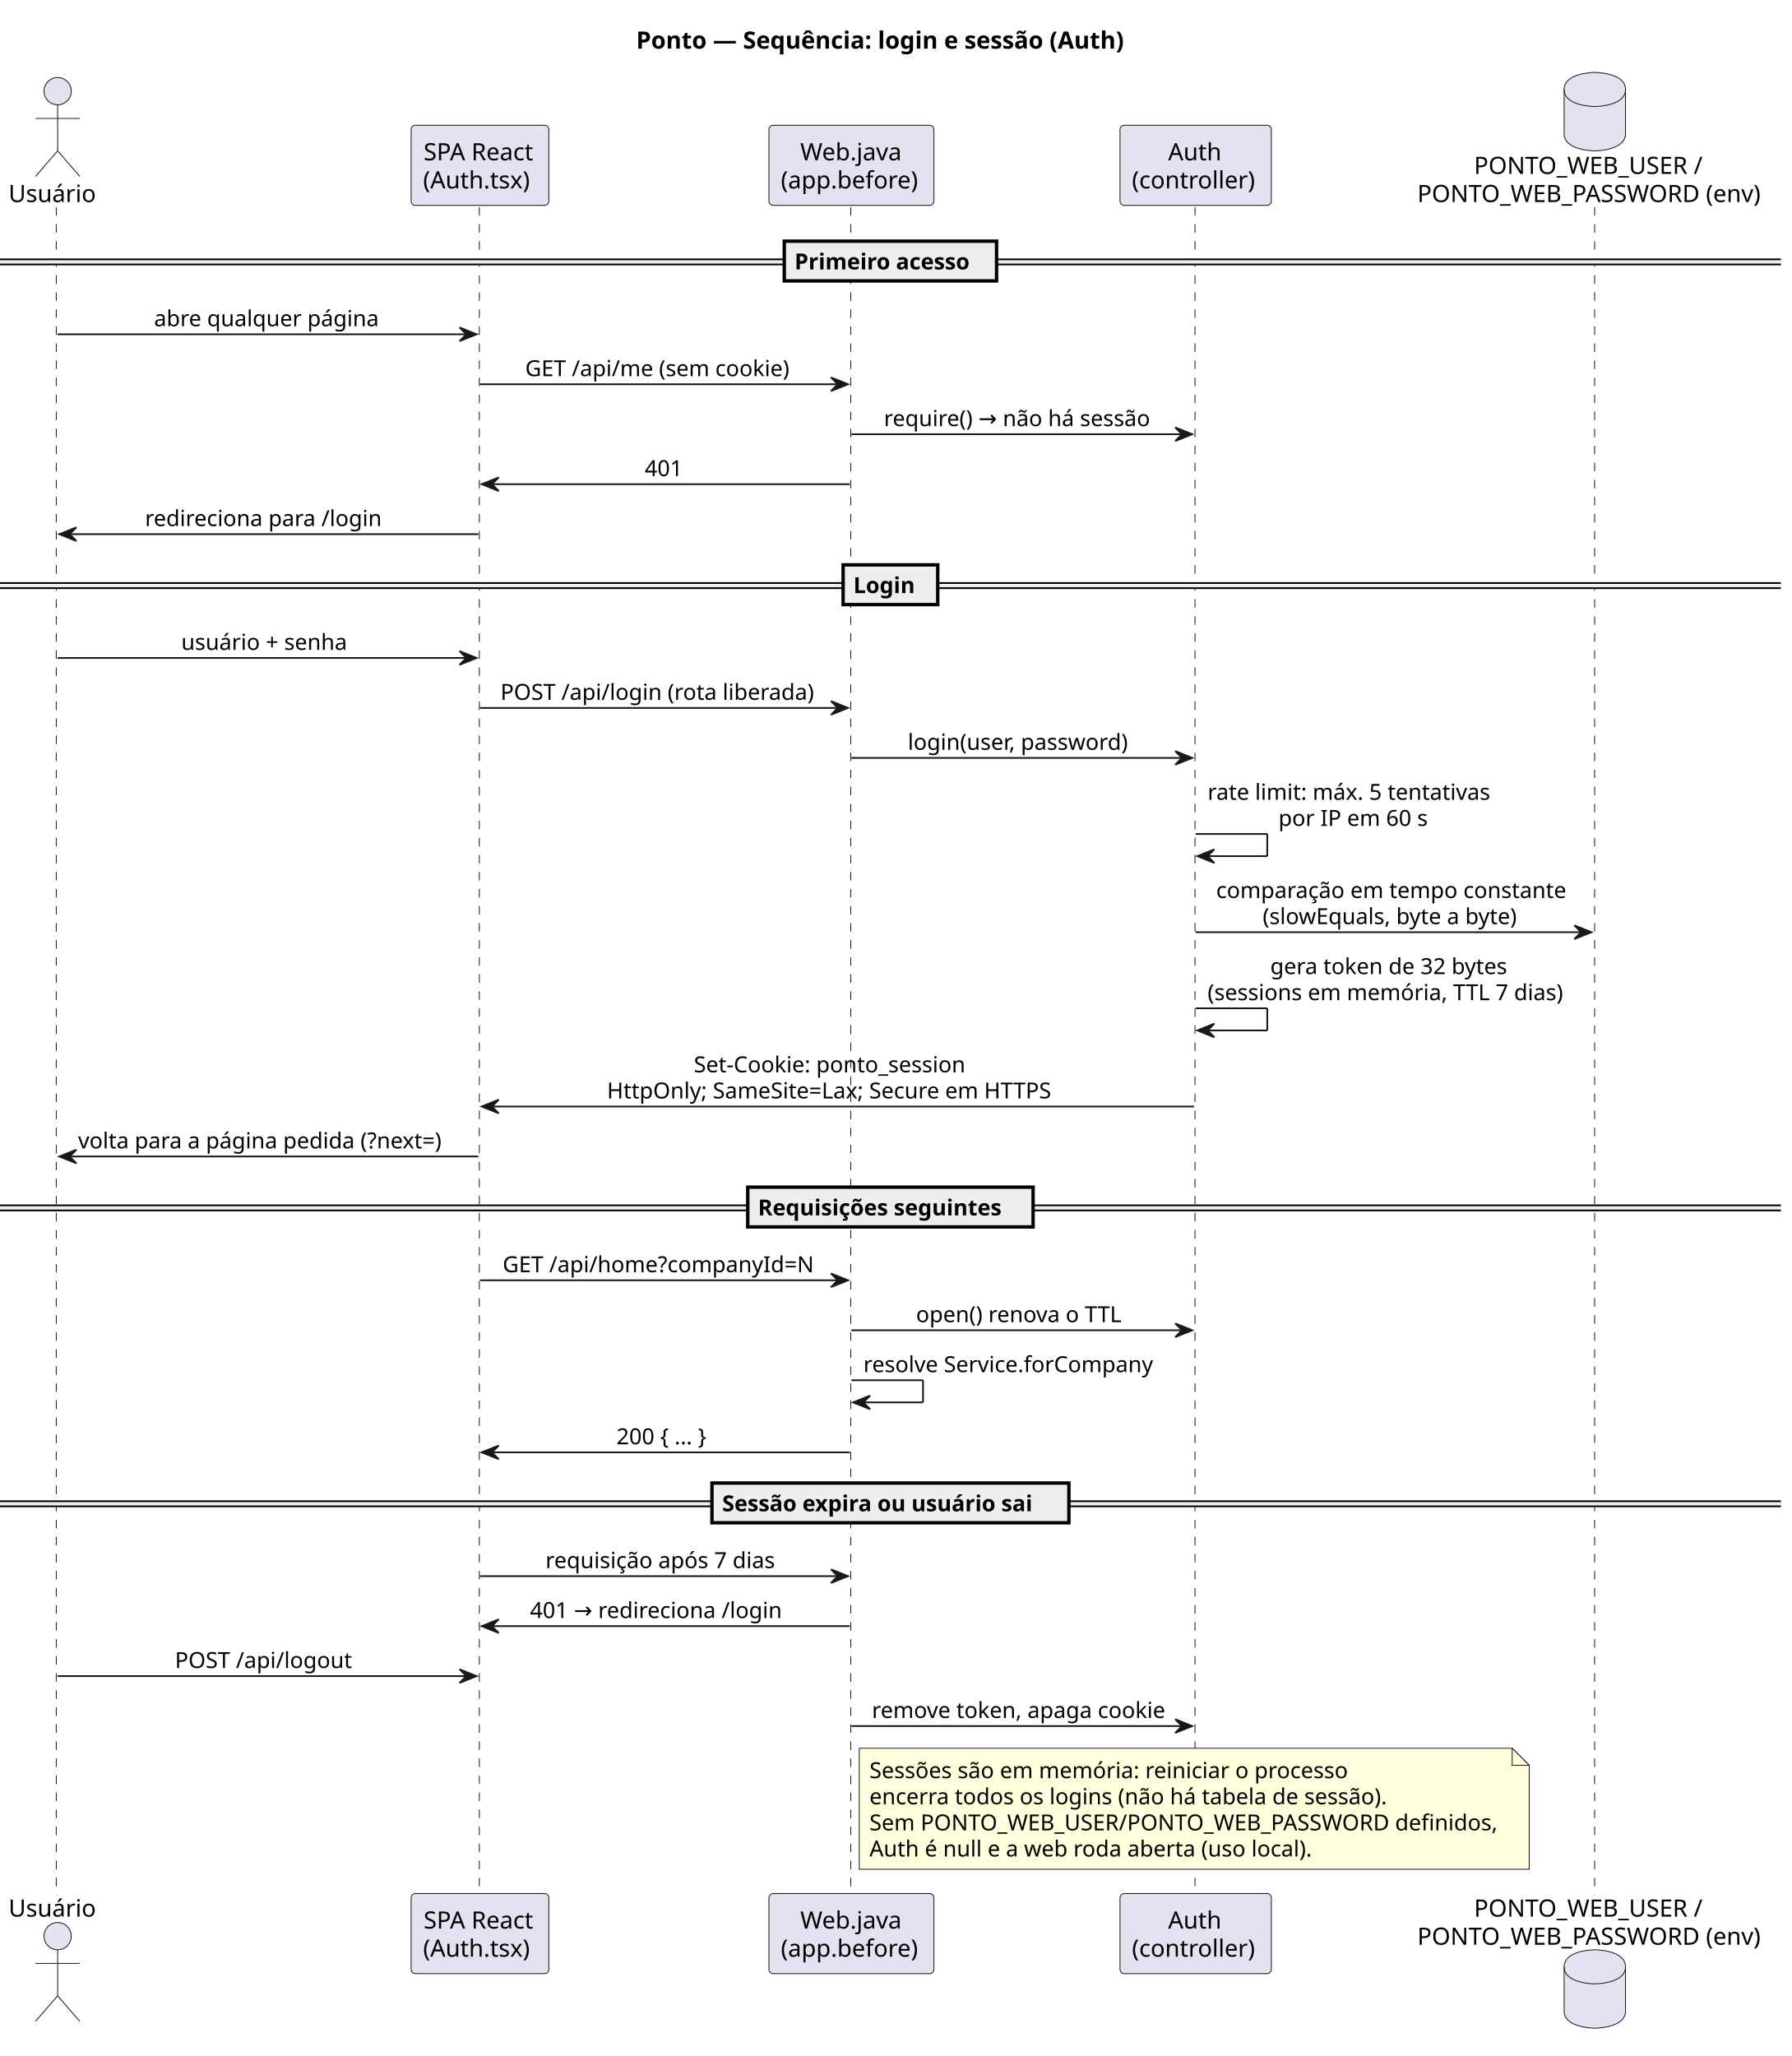
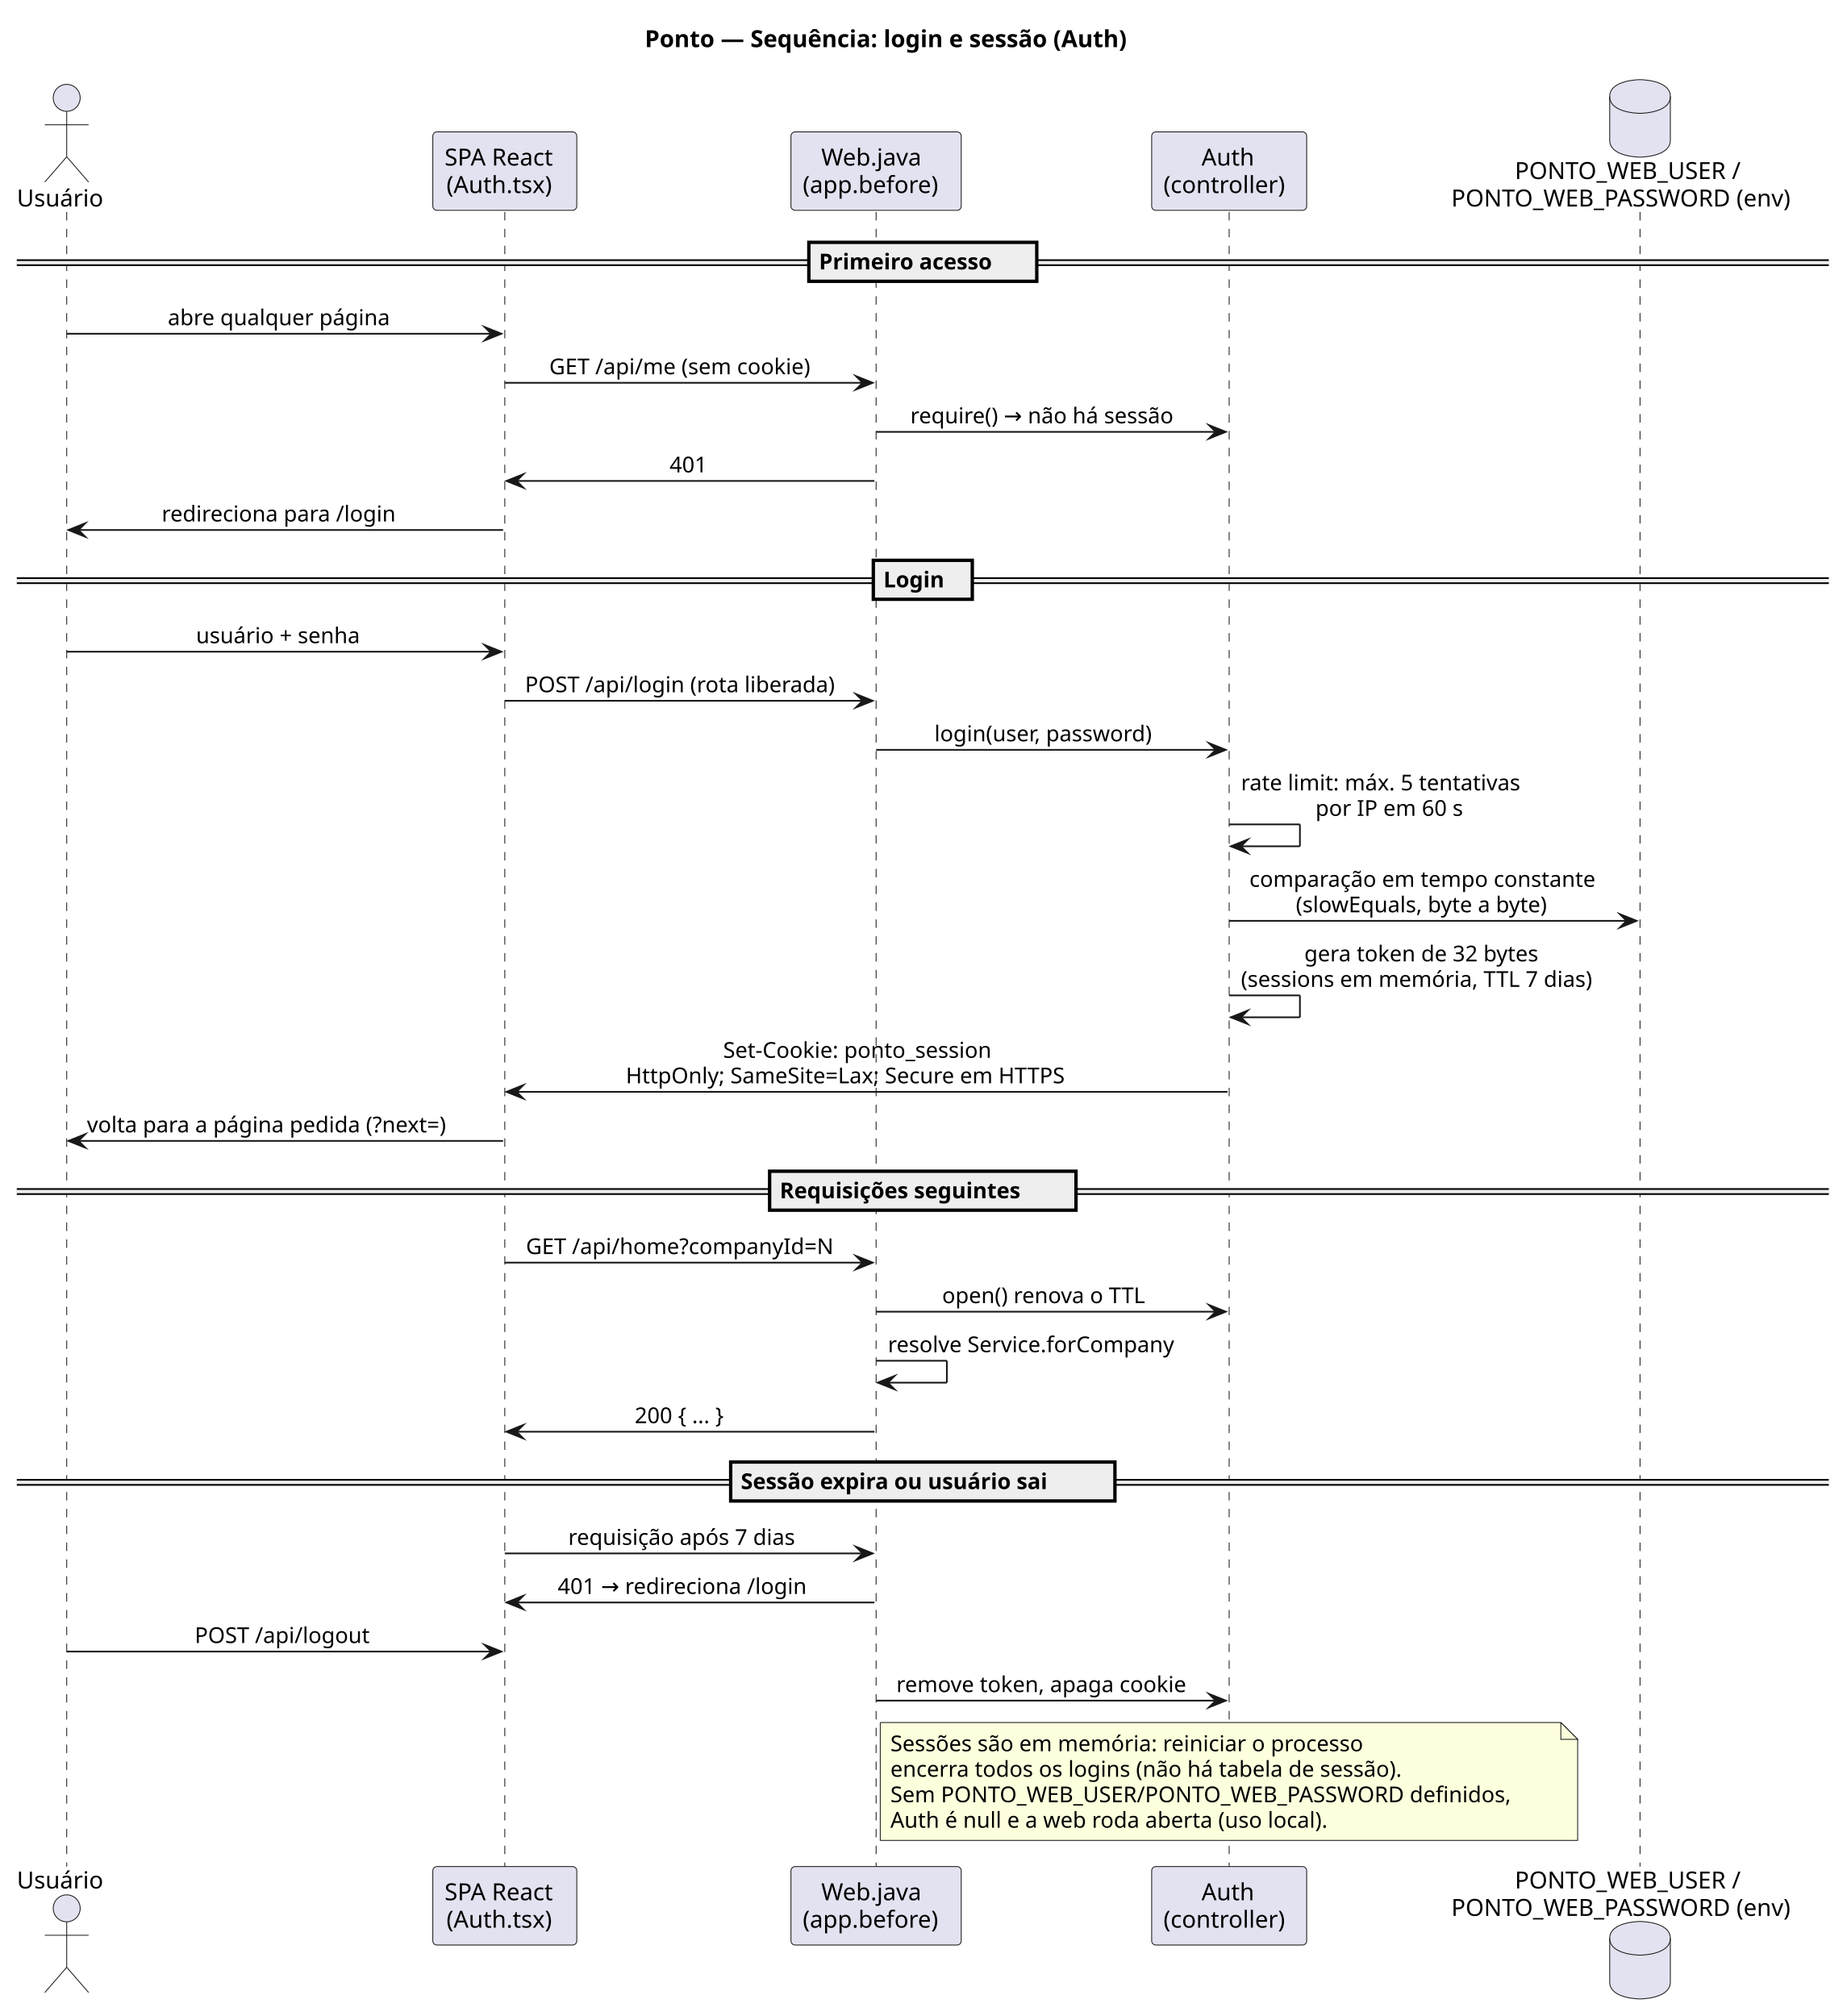
- <svg xmlns="http://www.w3.org/2000/svg" contentStyleType="text/css" data-diagram-type="SEQUENCE" height="1206px" preserveAspectRatio="none" style="width:1051px;height:1206px;background:#FFFFFF;" version="1.1" viewBox="0 0 1051 1206" width="1051px" zoomAndPan="magnify">
+ <svg xmlns="http://www.w3.org/2000/svg" version="1.1" data-diagram-type="SEQUENCE" style="width:1096px;height:1197px;background:#FFFFFF;" width="1096px" height="1197px" viewBox="0 0 1096 1197" zoomAndPan="magnify" preserveAspectRatio="none" contentStyleType="text/css">
  <defs />
-   <g>
-     <text fill="#000000" font-family="sans-serif" font-size="14" font-weight="bold" lengthAdjust="spacing" textLength="297.336" x="373.138" y="28.535">Ponto — Sequência: login e sessão (Auth)</text>
-     <g>
-       <rect fill="#000000" fill-opacity="0" height="990.248" width="8" x="29.816" y="121.465" />
-       <line style="stroke:#181818;stroke-width:0.5;stroke-dasharray:5,5;" x1="33" x2="33" y1="121.465" y2="1111.713" />
-     </g>
-     <g>
-       <rect fill="#000000" fill-opacity="0" height="990.248" width="8" x="277.552" y="121.465" />
-       <line style="stroke:#181818;stroke-width:0.5;stroke-dasharray:5,5;" x1="281.168" x2="281.168" y1="121.465" y2="1111.713" />
-     </g>
-     <g>
-       <rect fill="#000000" fill-opacity="0" height="990.248" width="8" x="495.428" y="121.465" />
-       <line style="stroke:#181818;stroke-width:0.5;stroke-dasharray:5,5;" x1="499.04" x2="499.04" y1="121.465" y2="1111.713" />
-     </g>
-     <g>
-       <rect fill="#000000" fill-opacity="0" height="990.248" width="8" x="697.347" y="121.465" />
-       <line style="stroke:#181818;stroke-width:0.5;stroke-dasharray:5,5;" x1="700.971" x2="700.971" y1="121.465" y2="1111.713" />
-     </g>
-     <g>
-       <rect fill="#000000" fill-opacity="0" height="990.248" width="8" x="931.492" y="121.465" />
-       <line style="stroke:#181818;stroke-width:0.5;stroke-dasharray:5,5;" x1="935.372" x2="935.372" y1="121.465" y2="1111.713" />
-     </g>
-     <g class="participant participant-head" data-participant="u">
-       <text fill="#000000" font-family="sans-serif" font-size="14" lengthAdjust="spacing" textLength="51.632" x="5" y="118.512">Usuário</text>
-       <ellipse cx="33.816" cy="53.477" fill="#E2E2F0" rx="8" ry="8" style="stroke:#181818;stroke-width:0.5;" />
-       <path d="M33.816,61.477 L33.816,88.477 M20.816,69.477 L46.816,69.477 M33.816,88.477 L20.816,103.477 M33.816,88.477 L46.816,103.477" fill="none" style="stroke:#181818;stroke-width:0.5;" />
-     </g>
-     <g class="participant participant-tail" data-participant="u">
-       <text fill="#000000" font-family="sans-serif" font-size="14" lengthAdjust="spacing" textLength="51.632" x="5" y="1124.248">Usuário</text>
-       <ellipse cx="33.816" cy="1135.701" fill="#E2E2F0" rx="8" ry="8" style="stroke:#181818;stroke-width:0.5;" />
-       <path d="M33.816,1143.701 L33.816,1170.701 M20.816,1151.701 L46.816,1151.701 M33.816,1170.701 L20.816,1185.701 M33.816,1170.701 L46.816,1185.701" fill="none" style="stroke:#181818;stroke-width:0.5;" />
-     </g>
-     <g class="participant participant-head" data-participant="spa">
-       <rect fill="#E2E2F0" height="46.977" rx="2.5" ry="2.5" style="stroke:#181818;stroke-width:0.5;" width="80.767" x="241.168" y="73.488" />
-       <text fill="#000000" font-family="sans-serif" font-size="14" lengthAdjust="spacing" textLength="66.158" x="248.473" y="94.023">SPA React</text>
-       <text fill="#000000" font-family="sans-serif" font-size="14" lengthAdjust="spacing" textLength="66.767" x="248.168" y="110.512">(Auth.tsx)</text>
-     </g>
-     <g class="participant participant-tail" data-participant="spa">
-       <rect fill="#E2E2F0" height="46.977" rx="2.5" ry="2.5" style="stroke:#181818;stroke-width:0.5;" width="80.767" x="241.168" y="1110.713" />
-       <text fill="#000000" font-family="sans-serif" font-size="14" lengthAdjust="spacing" textLength="66.158" x="248.473" y="1131.248">SPA React</text>
-       <text fill="#000000" font-family="sans-serif" font-size="14" lengthAdjust="spacing" textLength="66.767" x="248.168" y="1147.736">(Auth.tsx)</text>
-     </g>
-     <g class="participant participant-head" data-participant="before">
-       <rect fill="#E2E2F0" height="46.977" rx="2.5" ry="2.5" style="stroke:#181818;stroke-width:0.5;" width="96.776" x="451.04" y="73.488" />
-       <text fill="#000000" font-family="sans-serif" font-size="14" lengthAdjust="spacing" textLength="59.985" x="469.435" y="94.023">Web.java</text>
-       <text fill="#000000" font-family="sans-serif" font-size="14" lengthAdjust="spacing" textLength="82.776" x="458.04" y="110.512">(app.before)</text>
-     </g>
-     <g class="participant participant-tail" data-participant="before">
-       <rect fill="#E2E2F0" height="46.977" rx="2.5" ry="2.5" style="stroke:#181818;stroke-width:0.5;" width="96.776" x="451.04" y="1110.713" />
-       <text fill="#000000" font-family="sans-serif" font-size="14" lengthAdjust="spacing" textLength="59.985" x="469.435" y="1131.248">Web.java</text>
-       <text fill="#000000" font-family="sans-serif" font-size="14" lengthAdjust="spacing" textLength="82.776" x="458.04" y="1147.736">(app.before)</text>
-     </g>
-     <g class="participant participant-head" data-participant="auth">
-       <rect fill="#E2E2F0" height="46.977" rx="2.5" ry="2.5" style="stroke:#181818;stroke-width:0.5;" width="88.751" x="656.971" y="73.488" />
-       <text fill="#000000" font-family="sans-serif" font-size="14" lengthAdjust="spacing" textLength="32.273" x="685.21" y="94.023">Auth</text>
-       <text fill="#000000" font-family="sans-serif" font-size="14" lengthAdjust="spacing" textLength="74.751" x="663.971" y="110.512">(controller)</text>
-     </g>
-     <g class="participant participant-tail" data-participant="auth">
-       <rect fill="#E2E2F0" height="46.977" rx="2.5" ry="2.5" style="stroke:#181818;stroke-width:0.5;" width="88.751" x="656.971" y="1110.713" />
-       <text fill="#000000" font-family="sans-serif" font-size="14" lengthAdjust="spacing" textLength="32.273" x="685.21" y="1131.248">Auth</text>
-       <text fill="#000000" font-family="sans-serif" font-size="14" lengthAdjust="spacing" textLength="74.751" x="663.971" y="1147.736">(controller)</text>
-     </g>
-     <g class="participant participant-head" data-participant="env">
-       <text fill="#000000" font-family="sans-serif" font-size="14" lengthAdjust="spacing" textLength="135.755" x="864.615" y="102.023">PONTO_WEB_USER /</text>
-       <text fill="#000000" font-family="sans-serif" font-size="14" lengthAdjust="spacing" textLength="202.241" x="831.372" y="118.512">PONTO_WEB_PASSWORD (env)</text>
-       <path d="M917.492,52.488 C917.492,42.488 935.492,42.488 935.492,42.488 C935.492,42.488 953.492,42.488 953.492,52.488 L953.492,78.488 C953.492,88.488 935.492,88.488 935.492,88.488 C935.492,88.488 917.492,88.488 917.492,78.488 L917.492,52.488" fill="#E2E2F0" style="stroke:#181818;stroke-width:0.5;" />
-       <path d="M917.492,52.488 C917.492,62.488 935.492,62.488 935.492,62.488 C935.492,62.488 953.492,62.488 953.492,52.488" fill="none" style="stroke:#181818;stroke-width:0.5;" />
-     </g>
-     <g class="participant participant-tail" data-participant="env">
-       <text fill="#000000" font-family="sans-serif" font-size="14" lengthAdjust="spacing" textLength="135.755" x="864.615" y="1124.248">PONTO_WEB_USER /</text>
-       <text fill="#000000" font-family="sans-serif" font-size="14" lengthAdjust="spacing" textLength="202.241" x="831.372" y="1140.736">PONTO_WEB_PASSWORD (env)</text>
-       <path d="M917.492,1153.689 C917.492,1143.689 935.492,1143.689 935.492,1143.689 C935.492,1143.689 953.492,1143.689 953.492,1153.689 L953.492,1179.689 C953.492,1189.689 935.492,1189.689 935.492,1189.689 C935.492,1189.689 917.492,1189.689 917.492,1179.689 L917.492,1153.689" fill="#E2E2F0" style="stroke:#181818;stroke-width:0.5;" />
-       <path d="M917.492,1153.689 C917.492,1163.689 935.492,1163.689 935.492,1163.689 C935.492,1163.689 953.492,1163.689 953.492,1153.689" fill="none" style="stroke:#181818;stroke-width:0.5;" />
-     </g>
-     <rect fill="#EEEEEE" height="3" style="stroke:#EEEEEE;stroke-width:1;" width="1044.613" x="0" y="152.12" />
-     <line style="stroke:#000000;stroke-width:1;" x1="0" x2="1044.613" y1="152.12" y2="152.12" />
-     <line style="stroke:#000000;stroke-width:1;" x1="0" x2="1044.613" y1="155.12" y2="155.12" />
-     <rect fill="#EEEEEE" height="23.311" style="stroke:#000000;stroke-width:2;" width="124.525" x="460.044" y="141.465" />
-     <text fill="#000000" font-family="sans-serif" font-size="13" font-weight="bold" lengthAdjust="spacing" textLength="106.241" x="466.044" y="158.033">Primeiro acesso</text>
-     <g class="message" data-participant-1="u" data-participant-2="spa">
-       <polygon fill="#181818" points="269.552,192.086,279.552,196.086,269.552,200.086,273.552,196.086" style="stroke:#181818;stroke-width:1;" />
-       <line style="stroke:#181818;stroke-width:1;" x1="33.816" x2="275.552" y1="196.086" y2="196.086" />
-       <text fill="#000000" font-family="sans-serif" font-size="13" lengthAdjust="spacing" textLength="134.621" x="90.373" y="191.344">abre qualquer página</text>
-     </g>
-     <g class="message" data-participant-1="spa" data-participant-2="before">
-       <polygon fill="#181818" points="487.428,221.397,497.428,225.397,487.428,229.397,491.428,225.397" style="stroke:#181818;stroke-width:1;" />
-       <line style="stroke:#181818;stroke-width:1;" x1="281.552" x2="493.428" y1="225.397" y2="225.397" />
-       <text fill="#000000" font-family="sans-serif" font-size="13" lengthAdjust="spacing" textLength="164.823" x="308.078" y="220.654">GET /api/me (sem cookie)</text>
-     </g>
-     <g class="message" data-participant-1="before" data-participant-2="auth">
-       <polygon fill="#181818" points="689.347,250.707,699.347,254.707,689.347,258.707,693.347,254.707" style="stroke:#181818;stroke-width:1;" />
-       <line style="stroke:#181818;stroke-width:1;" x1="499.428" x2="695.347" y1="254.707" y2="254.707" />
-       <text fill="#000000" font-family="sans-serif" font-size="13" lengthAdjust="spacing" textLength="163.808" x="518.484" y="249.965">require() → não há sessão</text>
-     </g>
-     <g class="message" data-participant-1="before" data-participant-2="spa">
-       <polygon fill="#181818" points="292.552,280.018,282.552,284.018,292.552,288.018,288.552,284.018" style="stroke:#181818;stroke-width:1;" />
-       <line style="stroke:#181818;stroke-width:1;" x1="286.552" x2="498.428" y1="284.018" y2="284.018" />
-       <text fill="#000000" font-family="sans-serif" font-size="13" lengthAdjust="spacing" textLength="24.661" x="378.16" y="279.275">401</text>
-     </g>
-     <g class="message" data-participant-1="spa" data-participant-2="u">
-       <polygon fill="#181818" points="44.816,309.328,34.816,313.328,44.816,317.328,40.816,313.328" style="stroke:#181818;stroke-width:1;" />
-       <line style="stroke:#181818;stroke-width:1;" x1="38.816" x2="280.552" y1="313.328" y2="313.328" />
-       <text fill="#000000" font-family="sans-serif" font-size="13" lengthAdjust="spacing" textLength="145.292" x="85.038" y="308.586">redireciona para /login</text>
-     </g>
-     <rect fill="#EEEEEE" height="3" style="stroke:#EEEEEE;stroke-width:1;" width="1044.613" x="0" y="341.983" />
-     <line style="stroke:#000000;stroke-width:1;" x1="0" x2="1044.613" y1="341.983" y2="341.983" />
-     <line style="stroke:#000000;stroke-width:1;" x1="0" x2="1044.613" y1="344.983" y2="344.983" />
-     <rect fill="#EEEEEE" height="23.311" style="stroke:#000000;stroke-width:2;" width="55.488" x="494.562" y="331.328" />
-     <text fill="#000000" font-family="sans-serif" font-size="13" font-weight="bold" lengthAdjust="spacing" textLength="37.204" x="500.562" y="347.897">Login</text>
-     <g class="message" data-participant-1="u" data-participant-2="spa">
-       <polygon fill="#181818" points="269.552,381.949,279.552,385.949,269.552,389.949,273.552,385.949" style="stroke:#181818;stroke-width:1;" />
-       <line style="stroke:#181818;stroke-width:1;" x1="33.816" x2="275.552" y1="385.949" y2="385.949" />
-       <text fill="#000000" font-family="sans-serif" font-size="13" lengthAdjust="spacing" textLength="102.749" x="106.309" y="381.207">usuário + senha</text>
-     </g>
-     <g class="message" data-participant-1="spa" data-participant-2="before">
-       <polygon fill="#181818" points="487.428,411.26,497.428,415.26,487.428,419.26,491.428,415.26" style="stroke:#181818;stroke-width:1;" />
-       <line style="stroke:#181818;stroke-width:1;" x1="281.552" x2="493.428" y1="415.26" y2="415.26" />
-       <text fill="#000000" font-family="sans-serif" font-size="13" lengthAdjust="spacing" textLength="193.876" x="293.552" y="410.518">POST /api/login (rota liberada)</text>
-     </g>
-     <g class="message" data-participant-1="before" data-participant-2="auth">
-       <polygon fill="#181818" points="689.347,440.57,699.347,444.57,689.347,448.57,693.347,444.57" style="stroke:#181818;stroke-width:1;" />
-       <line style="stroke:#181818;stroke-width:1;" x1="499.428" x2="695.347" y1="444.57" y2="444.57" />
-       <text fill="#000000" font-family="sans-serif" font-size="13" lengthAdjust="spacing" textLength="135.732" x="532.521" y="439.828">login(user, password)</text>
-     </g>
-     <g class="message" data-participant-1="auth" data-participant-2="auth">
-       <line style="stroke:#181818;stroke-width:1;" x1="701.347" x2="743.347" y1="489.191" y2="489.191" />
-       <line style="stroke:#181818;stroke-width:1;" x1="743.347" x2="743.347" y1="489.191" y2="502.191" />
-       <line style="stroke:#181818;stroke-width:1;" x1="702.347" x2="743.347" y1="502.191" y2="502.191" />
-       <polygon fill="#181818" points="712.347,498.191,702.347,502.191,712.347,506.191,708.347,502.191" style="stroke:#181818;stroke-width:1;" />
-       <text fill="#000000" font-family="sans-serif" font-size="13" lengthAdjust="spacing" textLength="174.434" x="708.347" y="469.139">rate limit: máx. 5 tentativas</text>
-       <text fill="#000000" font-family="sans-serif" font-size="13" lengthAdjust="spacing" textLength="91.317" x="749.905" y="484.449">por IP em 60 s</text>
-     </g>
-     <g class="message" data-participant-1="auth" data-participant-2="env">
-       <polygon fill="#181818" points="923.492,542.812,933.492,546.812,923.492,550.812,927.492,546.812" style="stroke:#181818;stroke-width:1;" />
-       <line style="stroke:#181818;stroke-width:1;" x1="701.347" x2="929.492" y1="546.812" y2="546.812" />
-       <text fill="#000000" font-family="sans-serif" font-size="13" lengthAdjust="spacing" textLength="210.145" x="713.347" y="526.76">comparação em tempo constante</text>
-       <text fill="#000000" font-family="sans-serif" font-size="13" lengthAdjust="spacing" textLength="155.492" x="740.673" y="542.07">(slowEquals, byte a byte)</text>
-     </g>
-     <g class="message" data-participant-1="auth" data-participant-2="auth">
-       <line style="stroke:#181818;stroke-width:1;" x1="701.347" x2="743.347" y1="591.434" y2="591.434" />
-       <line style="stroke:#181818;stroke-width:1;" x1="743.347" x2="743.347" y1="591.434" y2="604.434" />
-       <line style="stroke:#181818;stroke-width:1;" x1="702.347" x2="743.347" y1="604.434" y2="604.434" />
-       <polygon fill="#181818" points="712.347,600.434,702.347,604.434,712.347,608.434,708.347,604.434" style="stroke:#181818;stroke-width:1;" />
-       <text fill="#000000" font-family="sans-serif" font-size="13" lengthAdjust="spacing" textLength="145.628" x="745.119" y="571.381">gera token de 32 bytes</text>
-       <text fill="#000000" font-family="sans-serif" font-size="13" lengthAdjust="spacing" textLength="219.172" x="708.347" y="586.691">(sessions em memória, TTL 7 dias)</text>
-     </g>
-     <g class="message" data-participant-1="auth" data-participant-2="spa">
-       <polygon fill="#181818" points="292.552,645.055,282.552,649.055,292.552,653.055,288.552,649.055" style="stroke:#181818;stroke-width:1;" />
-       <line style="stroke:#181818;stroke-width:1;" x1="286.552" x2="700.347" y1="649.055" y2="649.055" />
-       <text fill="#000000" font-family="sans-serif" font-size="13" lengthAdjust="spacing" textLength="168.936" x="406.981" y="629.002">Set-Cookie: ponto_session</text>
-       <text fill="#000000" font-family="sans-serif" font-size="13" lengthAdjust="spacing" textLength="270.791" x="356.054" y="644.312">HttpOnly; SameSite=Lax; Secure em HTTPS</text>
-     </g>
-     <g class="message" data-participant-1="spa" data-participant-2="u">
-       <polygon fill="#181818" points="44.816,674.365,34.816,678.365,44.816,682.365,40.816,678.365" style="stroke:#181818;stroke-width:1;" />
-       <line style="stroke:#181818;stroke-width:1;" x1="38.816" x2="280.552" y1="678.365" y2="678.365" />
-       <text fill="#000000" font-family="sans-serif" font-size="13" lengthAdjust="spacing" textLength="223.736" x="45.816" y="673.623">volta para a página pedida (?next=)</text>
-     </g>
-     <rect fill="#EEEEEE" height="3" style="stroke:#EEEEEE;stroke-width:1;" width="1044.613" x="0" y="707.02" />
-     <line style="stroke:#000000;stroke-width:1;" x1="0" x2="1044.613" y1="707.02" y2="707.02" />
-     <line style="stroke:#000000;stroke-width:1;" x1="0" x2="1044.613" y1="710.02" y2="710.02" />
-     <rect fill="#EEEEEE" height="23.311" style="stroke:#000000;stroke-width:2;" width="167.385" x="438.614" y="696.365" />
-     <text fill="#000000" font-family="sans-serif" font-size="13" font-weight="bold" lengthAdjust="spacing" textLength="149.1" x="444.614" y="712.934">Requisições seguintes</text>
-     <g class="message" data-participant-1="spa" data-participant-2="before">
-       <polygon fill="#181818" points="487.428,746.986,497.428,750.986,487.428,754.986,491.428,750.986" style="stroke:#181818;stroke-width:1;" />
-       <line style="stroke:#181818;stroke-width:1;" x1="281.552" x2="493.428" y1="750.986" y2="750.986" />
-       <text fill="#000000" font-family="sans-serif" font-size="13" lengthAdjust="spacing" textLength="191.312" x="294.834" y="746.244">GET /api/home?companyId=N</text>
-     </g>
-     <g class="message" data-participant-1="before" data-participant-2="auth">
-       <polygon fill="#181818" points="689.347,776.297,699.347,780.297,689.347,784.297,693.347,780.297" style="stroke:#181818;stroke-width:1;" />
-       <line style="stroke:#181818;stroke-width:1;" x1="499.428" x2="695.347" y1="780.297" y2="780.297" />
-       <text fill="#000000" font-family="sans-serif" font-size="13" lengthAdjust="spacing" textLength="126.153" x="537.311" y="775.555">open() renova o TTL</text>
-     </g>
-     <g class="message" data-participant-1="before" data-participant-2="before">
-       <line style="stroke:#181818;stroke-width:1;" x1="499.428" x2="541.428" y1="809.607" y2="809.607" />
-       <line style="stroke:#181818;stroke-width:1;" x1="541.428" x2="541.428" y1="809.607" y2="822.607" />
-       <line style="stroke:#181818;stroke-width:1;" x1="500.428" x2="541.428" y1="822.607" y2="822.607" />
-       <polygon fill="#181818" points="510.428,818.607,500.428,822.607,510.428,826.607,506.428,822.607" style="stroke:#181818;stroke-width:1;" />
-       <text fill="#000000" font-family="sans-serif" font-size="13" lengthAdjust="spacing" textLength="174.503" x="506.428" y="804.865">resolve Service.forCompany</text>
-     </g>
-     <g class="message" data-participant-1="before" data-participant-2="spa">
-       <polygon fill="#181818" points="292.552,847.918,282.552,851.918,292.552,855.918,288.552,851.918" style="stroke:#181818;stroke-width:1;" />
-       <line style="stroke:#181818;stroke-width:1;" x1="286.552" x2="498.428" y1="851.918" y2="851.918" />
-       <text fill="#000000" font-family="sans-serif" font-size="13" lengthAdjust="spacing" textLength="57.795" x="361.592" y="847.176">200 { ... }</text>
-     </g>
-     <rect fill="#EEEEEE" height="3" style="stroke:#EEEEEE;stroke-width:1;" width="1044.613" x="0" y="880.573" />
-     <line style="stroke:#000000;stroke-width:1;" x1="0" x2="1044.613" y1="880.573" y2="880.573" />
-     <line style="stroke:#000000;stroke-width:1;" x1="0" x2="1044.613" y1="883.573" y2="883.573" />
-     <rect fill="#EEEEEE" height="23.311" style="stroke:#000000;stroke-width:2;" width="209.375" x="417.619" y="869.918" />
-     <text fill="#000000" font-family="sans-serif" font-size="13" font-weight="bold" lengthAdjust="spacing" textLength="191.09" x="423.619" y="886.486">Sessão expira ou usuário sai</text>
-     <g class="message" data-participant-1="spa" data-participant-2="before">
-       <polygon fill="#181818" points="487.428,920.539,497.428,924.539,487.428,928.539,491.428,924.539" style="stroke:#181818;stroke-width:1;" />
-       <line style="stroke:#181818;stroke-width:1;" x1="281.552" x2="493.428" y1="924.539" y2="924.539" />
-       <text fill="#000000" font-family="sans-serif" font-size="13" lengthAdjust="spacing" textLength="141.058" x="319.961" y="919.797">requisição após 7 dias</text>
-     </g>
-     <g class="message" data-participant-1="before" data-participant-2="spa">
-       <polygon fill="#181818" points="292.552,949.85,282.552,953.85,292.552,957.85,288.552,953.85" style="stroke:#181818;stroke-width:1;" />
-       <line style="stroke:#181818;stroke-width:1;" x1="286.552" x2="498.428" y1="953.85" y2="953.85" />
-       <text fill="#000000" font-family="sans-serif" font-size="13" lengthAdjust="spacing" textLength="159.206" x="310.887" y="949.107">401 → redireciona /login</text>
-     </g>
-     <g class="message" data-participant-1="u" data-participant-2="spa">
-       <polygon fill="#181818" points="269.552,979.16,279.552,983.16,269.552,987.16,273.552,983.16" style="stroke:#181818;stroke-width:1;" />
-       <line style="stroke:#181818;stroke-width:1;" x1="33.816" x2="275.552" y1="983.16" y2="983.16" />
-       <text fill="#000000" font-family="sans-serif" font-size="13" lengthAdjust="spacing" textLength="110.138" x="102.615" y="978.418">POST /api/logout</text>
-     </g>
-     <g class="message" data-participant-1="before" data-participant-2="auth">
-       <polygon fill="#181818" points="689.347,1008.471,699.347,1012.471,689.347,1016.471,693.347,1012.471" style="stroke:#181818;stroke-width:1;" />
-       <line style="stroke:#181818;stroke-width:1;" x1="499.428" x2="695.347" y1="1012.471" y2="1012.471" />
-       <text fill="#000000" font-family="sans-serif" font-size="13" lengthAdjust="spacing" textLength="177.918" x="511.428" y="1007.729">remove token, apaga cookie</text>
-     </g>
-     <path d="M504,1025.471 L504,1096.471 L897,1096.471 L897,1035.471 L887,1025.471 L504,1025.471" fill="#FEFFDD" style="stroke:#181818;stroke-width:0.5;" />
-     <path d="M887,1025.471 L887,1035.471 L897,1035.471 L887,1025.471" fill="#FEFFDD" style="stroke:#181818;stroke-width:0.5;" />
-     <text fill="#000000" font-family="sans-serif" font-size="13" lengthAdjust="spacing" textLength="290.748" x="510" y="1043.039">Sessões são em memória: reiniciar o processo</text>
-     <text fill="#000000" font-family="sans-serif" font-size="13" lengthAdjust="spacing" textLength="315.656" x="510" y="1058.35">encerra todos os logins (não há tabela de sessão).</text>
-     <text fill="#000000" font-family="sans-serif" font-size="13" lengthAdjust="spacing" textLength="372.436" x="510" y="1073.66">Sem PONTO_WEB_USER/PONTO_WEB_PASSWORD definidos,</text>
-     <text fill="#000000" font-family="sans-serif" font-size="13" lengthAdjust="spacing" textLength="270.962" x="510" y="1088.971">Auth é null e a web roda aberta (uso local).</text>
+   <g font-family="sans-serif" lengthAdjust="spacing">
+     <g class="title" data-source-line="1">
+       <text x="382.773" y="27.995" fill="#000" font-size="14" textLength="329.089" font-weight="700">Ponto — Sequência: login e sessão (Auth)</text>
+     </g>
+     <g class="participant-lifeline" data-qualified-name="u" data-entity-uid="part1" id="part1-lifeline" data-source-line="6">
+       <g>
+         <rect x="36.102" y="125.891" width="8" height="982.383" fill="#000" fill-opacity="0" />
+         <line x1="39.602" y1="125.891" x2="39.602" y2="1108.273" style="stroke:#181818;stroke-width:0.5;stroke-dasharray:5,5;" />
+       </g>
+     </g>
+     <g class="participant-lifeline" data-qualified-name="spa" data-entity-uid="part2" id="part2-lifeline" data-source-line="7">
+       <g>
+         <rect x="296.165" y="125.891" width="8" height="982.383" fill="#000" fill-opacity="0" />
+         <line x1="299.665" y1="125.891" x2="299.665" y2="1108.273" style="stroke:#181818;stroke-width:0.5;stroke-dasharray:5,5;" />
+       </g>
+     </g>
+     <g class="participant-lifeline" data-qualified-name="before" data-entity-uid="part3" id="part3-lifeline" data-source-line="8">
+       <g>
+         <rect x="516.593" y="125.891" width="8" height="982.383" fill="#000" fill-opacity="0" />
+         <line x1="520.093" y1="125.891" x2="520.093" y2="1108.273" style="stroke:#181818;stroke-width:0.5;stroke-dasharray:5,5;" />
+       </g>
+     </g>
+     <g class="participant-lifeline" data-qualified-name="auth" data-entity-uid="part4" id="part4-lifeline" data-source-line="9">
+       <g>
+         <rect x="726.186" y="125.891" width="8" height="982.383" fill="#000" fill-opacity="0" />
+         <line x1="729.686" y1="125.891" x2="729.686" y2="1108.273" style="stroke:#181818;stroke-width:0.5;stroke-dasharray:5,5;" />
+       </g>
+     </g>
+     <g class="participant-lifeline" data-qualified-name="env" data-entity-uid="part5" id="part5-lifeline" data-source-line="10">
+       <g>
+         <rect x="970.082" y="125.891" width="8" height="982.383" fill="#000" fill-opacity="0" />
+         <line x1="973.582" y1="125.891" x2="973.582" y2="1108.273" style="stroke:#181818;stroke-width:0.5;stroke-dasharray:5,5;" />
+       </g>
+     </g>
+     <g class="participant participant-head" data-qualified-name="u" data-entity-uid="part1" id="part1-head" data-source-line="6">
+       <text x="10" y="122.589" fill="#000" font-size="14" textLength="53.204">Usuário</text>
+       <ellipse cx="39.602" cy="58.094" rx="8" ry="8" fill="#E2E2F0" style="stroke:#181818;stroke-width:0.5;" />
+       <path d="M39.602,66.094 L39.602,93.094 M26.602,74.094 L52.602,74.094 M39.602,93.094 L26.602,108.094 M39.602,93.094 L52.602,108.094" style="stroke:#181818;stroke-width:0.5;" fill="none" />
+     </g>
+     <g class="participant participant-head" data-qualified-name="spa" data-entity-uid="part2" id="part2-head" data-source-line="7">
+       <rect x="256.934" y="78.297" width="85.463" height="46.594" fill="#E2E2F0" style="stroke:#181818;stroke-width:0.5;" rx="2.5" ry="2.5" />
+       <text x="263.934" y="98.292" fill="#000" font-size="14" textLength="71.463">SPA React</text>
+       <text x="265.038" y="114.589" fill="#000" font-size="14" textLength="69.255">(Auth.tsx)</text>
+     </g>
+     <g class="participant participant-head" data-qualified-name="before" data-entity-uid="part3" id="part3-head" data-source-line="8">
+       <rect x="469.548" y="78.297" width="101.09" height="46.594" fill="#E2E2F0" style="stroke:#181818;stroke-width:0.5;" rx="2.5" ry="2.5" />
+       <text x="487.53" y="98.292" fill="#000" font-size="14" textLength="65.126">Web.java</text>
+       <text x="476.548" y="114.589" fill="#000" font-size="14" textLength="87.09">(app.before)</text>
+     </g>
+     <g class="participant participant-head" data-qualified-name="auth" data-entity-uid="part4" id="part4-head" data-source-line="9">
+       <rect x="683.677" y="78.297" width="92.019" height="46.594" fill="#E2E2F0" style="stroke:#181818;stroke-width:0.5;" rx="2.5" ry="2.5" />
+       <text x="713.28" y="98.292" fill="#000" font-size="14" textLength="32.813">Auth</text>
+       <text x="690.677" y="114.589" fill="#000" font-size="14" textLength="78.019">(controller)</text>
+     </g>
+     <g class="participant participant-head" data-qualified-name="env" data-entity-uid="part5" id="part5-head" data-source-line="10">
+       <text x="899.245" y="106.292" fill="#000" font-size="14" textLength="142.673">PONTO_WEB_USER /</text>
+       <text x="861.528" y="122.589" fill="#000" font-size="14" textLength="218.107">PONTO_WEB_PASSWORD (env)</text>
+       <path d="M955.582,57.297 C955.582,47.297 973.582,47.297 973.582,47.297 C973.582,47.297 991.582,47.297 991.582,57.297 L991.582,83.297 C991.582,93.297 973.582,93.297 973.582,93.297 C973.582,93.297 955.582,93.297 955.582,83.297 L955.582,57.297" style="stroke:#181818;stroke-width:0.5;" fill="#E2E2F0" />
+       <path d="M955.582,57.297 C955.582,67.297 973.582,67.297 973.582,67.297 C973.582,67.297 991.582,67.297 991.582,57.297" style="stroke:#181818;stroke-width:0.5;" fill="none" />
+     </g>
+     <g class="participant participant-tail" data-qualified-name="u" data-entity-uid="part1" id="part1-tail" data-source-line="6">
+       <text x="10" y="1121.269" fill="#000" font-size="14" textLength="53.204">Usuário</text>
+       <ellipse cx="39.602" cy="1133.07" rx="8" ry="8" fill="#E2E2F0" style="stroke:#181818;stroke-width:0.5;" />
+       <path d="M39.602,1141.07 L39.602,1168.07 M26.602,1149.07 L52.602,1149.07 M39.602,1168.07 L26.602,1183.07 M39.602,1168.07 L52.602,1183.07" style="stroke:#181818;stroke-width:0.5;" fill="none" />
+     </g>
+     <g class="participant participant-tail" data-qualified-name="spa" data-entity-uid="part2" id="part2-tail" data-source-line="7">
+       <rect x="256.934" y="1108.273" width="85.463" height="46.594" fill="#E2E2F0" style="stroke:#181818;stroke-width:0.5;" rx="2.5" ry="2.5" />
+       <text x="263.934" y="1128.269" fill="#000" font-size="14" textLength="71.463">SPA React</text>
+       <text x="265.038" y="1144.565" fill="#000" font-size="14" textLength="69.255">(Auth.tsx)</text>
+     </g>
+     <g class="participant participant-tail" data-qualified-name="before" data-entity-uid="part3" id="part3-tail" data-source-line="8">
+       <rect x="469.548" y="1108.273" width="101.09" height="46.594" fill="#E2E2F0" style="stroke:#181818;stroke-width:0.5;" rx="2.5" ry="2.5" />
+       <text x="487.53" y="1128.269" fill="#000" font-size="14" textLength="65.126">Web.java</text>
+       <text x="476.548" y="1144.565" fill="#000" font-size="14" textLength="87.09">(app.before)</text>
+     </g>
+     <g class="participant participant-tail" data-qualified-name="auth" data-entity-uid="part4" id="part4-tail" data-source-line="9">
+       <rect x="683.677" y="1108.273" width="92.019" height="46.594" fill="#E2E2F0" style="stroke:#181818;stroke-width:0.5;" rx="2.5" ry="2.5" />
+       <text x="713.28" y="1128.269" fill="#000" font-size="14" textLength="32.813">Auth</text>
+       <text x="690.677" y="1144.565" fill="#000" font-size="14" textLength="78.019">(controller)</text>
+     </g>
+     <g class="participant participant-tail" data-qualified-name="env" data-entity-uid="part5" id="part5-tail" data-source-line="10">
+       <text x="899.245" y="1121.269" fill="#000" font-size="14" textLength="142.673">PONTO_WEB_USER /</text>
+       <text x="861.528" y="1137.565" fill="#000" font-size="14" textLength="218.107">PONTO_WEB_PASSWORD (env)</text>
+       <path d="M955.582,1150.867 C955.582,1140.867 973.582,1140.867 973.582,1140.867 C973.582,1140.867 991.582,1140.867 991.582,1150.867 L991.582,1176.867 C991.582,1186.867 973.582,1186.867 973.582,1186.867 C973.582,1186.867 955.582,1186.867 955.582,1176.867 L955.582,1150.867" style="stroke:#181818;stroke-width:0.5;" fill="#E2E2F0" />
+       <path d="M955.582,1150.867 C955.582,1160.867 973.582,1160.867 973.582,1160.867 C973.582,1160.867 991.582,1160.867 991.582,1150.867" style="stroke:#181818;stroke-width:0.5;" fill="none" />
+     </g>
+     <rect x="10" y="154.457" width="1075.635" height="3" fill="#EEE" style="stroke:#EEE;stroke-width:1;" />
+     <line x1="10" y1="154.457" x2="1085.635" y2="154.457" style="stroke:#000;stroke-width:1;" />
+     <line x1="10" y1="157.457" x2="1085.635" y2="157.457" style="stroke:#000;stroke-width:1;" />
+     <rect x="480.163" y="143.891" width="135.31" height="23.133" fill="#EEE" style="stroke:#000;stroke-width:2;" />
+     <text x="486.163" y="159.958" fill="#000" font-size="13" textLength="116.784" font-weight="700">Primeiro acesso</text>
+     <g class="message" data-entity-1="part1" data-entity-2="part2" id="msg1" data-source-line="13">
+       <polygon points="287.665,194.156,297.665,198.156,287.665,202.156,291.665,198.156" fill="#181818" style="stroke:#181818;stroke-width:1;stroke-linejoin:miter;stroke-miterlimit:10;" />
+       <line x1="39.602" y1="198.156" x2="293.665" y2="198.156" style="stroke:#181818;stroke-width:1;" />
+       <text x="99.625" y="193.09" fill="#000" font-size="13" textLength="140.017">abre qualquer página</text>
+     </g>
+     <g class="message" data-entity-1="part2" data-entity-2="part3" id="msg2" data-source-line="14">
+       <polygon points="508.093,223.289,518.093,227.289,508.093,231.289,512.093,227.289" fill="#181818" style="stroke:#181818;stroke-width:1;stroke-linejoin:miter;stroke-miterlimit:10;" />
+       <line x1="299.665" y1="227.289" x2="514.093" y2="227.289" style="stroke:#181818;stroke-width:1;" />
+       <text x="326.055" y="222.223" fill="#000" font-size="13" textLength="167.648">GET /api/me (sem cookie)</text>
+     </g>
+     <g class="message" data-entity-1="part3" data-entity-2="part4" id="msg3" data-source-line="15">
+       <polygon points="717.686,252.422,727.686,256.422,717.686,260.422,721.686,256.422" fill="#181818" style="stroke:#181818;stroke-width:1;stroke-linejoin:miter;stroke-miterlimit:10;" />
+       <line x1="520.093" y1="256.422" x2="723.686" y2="256.422" style="stroke:#181818;stroke-width:1;" />
+       <text x="540.412" y="251.356" fill="#000" font-size="13" textLength="168.956">require() → não há sessão</text>
+     </g>
+     <g class="message" data-entity-1="part3" data-entity-2="part2" id="msg4" data-source-line="16">
+       <polygon points="310.665,281.555,300.665,285.555,310.665,289.555,306.665,285.555" fill="#181818" style="stroke:#181818;stroke-width:1;stroke-linejoin:miter;stroke-miterlimit:10;" />
+       <line x1="304.665" y1="285.555" x2="519.093" y2="285.555" style="stroke:#181818;stroke-width:1;" />
+       <text x="397.473" y="280.489" fill="#000" font-size="13" textLength="24.813">401</text>
+     </g>
+     <g class="message" data-entity-1="part2" data-entity-2="part1" id="msg5" data-source-line="17">
+       <polygon points="50.602,310.688,40.602,314.688,50.602,318.688,46.602,314.688" fill="#181818" style="stroke:#181818;stroke-width:1;stroke-linejoin:miter;stroke-miterlimit:10;" />
+       <line x1="44.602" y1="314.688" x2="298.665" y2="314.688" style="stroke:#181818;stroke-width:1;" />
+       <text x="95.979" y="309.622" fill="#000" font-size="13" textLength="147.31">redireciona para /login</text>
+     </g>
+     <rect x="10" y="343.254" width="1075.635" height="3" fill="#EEE" style="stroke:#EEE;stroke-width:1;" />
+     <line x1="10" y1="343.254" x2="1085.635" y2="343.254" style="stroke:#000;stroke-width:1;" />
+     <line x1="10" y1="346.254" x2="1085.635" y2="346.254" style="stroke:#000;stroke-width:1;" />
+     <rect x="518.439" y="332.688" width="58.757" height="23.133" fill="#EEE" style="stroke:#000;stroke-width:2;" />
+     <text x="524.439" y="348.754" fill="#000" font-size="13" textLength="40.231" font-weight="700">Login</text>
+     <g class="message" data-entity-1="part1" data-entity-2="part2" id="msg6" data-source-line="20">
+       <polygon points="287.665,382.953,297.665,386.953,287.665,390.953,291.665,386.953" fill="#181818" style="stroke:#181818;stroke-width:1;stroke-linejoin:miter;stroke-miterlimit:10;" />
+       <line x1="39.602" y1="386.953" x2="293.665" y2="386.953" style="stroke:#181818;stroke-width:1;" />
+       <text x="116.383" y="381.887" fill="#000" font-size="13" textLength="106.501">usuário + senha</text>
+     </g>
+     <g class="message" data-entity-1="part2" data-entity-2="part3" id="msg7" data-source-line="21">
+       <polygon points="508.093,412.086,518.093,416.086,508.093,420.086,512.093,416.086" fill="#181818" style="stroke:#181818;stroke-width:1;stroke-linejoin:miter;stroke-miterlimit:10;" />
+       <line x1="299.665" y1="416.086" x2="514.093" y2="416.086" style="stroke:#181818;stroke-width:1;" />
+       <text x="311.665" y="411.02" fill="#000" font-size="13" textLength="196.428">POST /api/login (rota liberada)</text>
+     </g>
+     <g class="message" data-entity-1="part3" data-entity-2="part4" id="msg8" data-source-line="22">
+       <polygon points="717.686,441.219,727.686,445.219,717.686,449.219,721.686,445.219" fill="#181818" style="stroke:#181818;stroke-width:1;stroke-linejoin:miter;stroke-miterlimit:10;" />
+       <line x1="520.093" y1="445.219" x2="723.686" y2="445.219" style="stroke:#181818;stroke-width:1;" />
+       <text x="554.7" y="440.153" fill="#000" font-size="13" textLength="140.378">login(user, password)</text>
+     </g>
+     <g class="message" data-entity-1="part4" data-entity-2="part4" id="msg9" data-source-line="23">
+       <line x1="729.686" y1="489.484" x2="771.686" y2="489.484" style="stroke:#181818;stroke-width:1;" />
+       <line x1="771.686" y1="489.484" x2="771.686" y2="502.484" style="stroke:#181818;stroke-width:1;" />
+       <line x1="730.686" y1="502.484" x2="771.686" y2="502.484" style="stroke:#181818;stroke-width:1;" />
+       <polygon points="740.686,498.484,730.686,502.484,740.686,506.484,736.686,502.484" fill="#181818" style="stroke:#181818;stroke-width:1;stroke-linejoin:miter;stroke-miterlimit:10;" />
+       <text x="736.686" y="469.286" fill="#000" font-size="13" textLength="182.178">rate limit: máx. 5 tentativas</text>
+       <text x="780.91" y="484.418" fill="#000" font-size="13" textLength="93.729">por IP em 60 s</text>
+     </g>
+     <g class="message" data-entity-1="part4" data-entity-2="part5" id="msg10" data-source-line="24">
+       <polygon points="961.582,542.75,971.582,546.75,961.582,550.75,965.582,546.75" fill="#181818" style="stroke:#181818;stroke-width:1;stroke-linejoin:miter;stroke-miterlimit:10;" />
+       <line x1="729.686" y1="546.75" x2="967.582" y2="546.75" style="stroke:#181818;stroke-width:1;" />
+       <text x="741.686" y="526.551" fill="#000" font-size="13" textLength="219.896">comparação em tempo constante</text>
+       <text x="769.26" y="541.684" fill="#000" font-size="13" textLength="164.747">(slowEquals, byte a byte)</text>
+     </g>
+     <g class="message" data-entity-1="part4" data-entity-2="part4" id="msg11" data-source-line="25">
+       <line x1="729.686" y1="591.016" x2="771.686" y2="591.016" style="stroke:#181818;stroke-width:1;" />
+       <line x1="771.686" y1="591.016" x2="771.686" y2="604.016" style="stroke:#181818;stroke-width:1;" />
+       <line x1="730.686" y1="604.016" x2="771.686" y2="604.016" style="stroke:#181818;stroke-width:1;" />
+       <polygon points="740.686,600.016,730.686,604.016,740.686,608.016,736.686,604.016" fill="#181818" style="stroke:#181818;stroke-width:1;stroke-linejoin:miter;stroke-miterlimit:10;" />
+       <text x="774.277" y="570.817" fill="#000" font-size="13" textLength="151.512">gera token de 32 bytes</text>
+       <text x="736.686" y="585.95" fill="#000" font-size="13" textLength="226.694">(sessions em memória, TTL 7 dias)</text>
+     </g>
+     <g class="message" data-entity-1="part4" data-entity-2="part2" id="msg12" data-source-line="26">
+       <polygon points="310.665,644.281,300.665,648.281,310.665,652.281,306.665,648.281" fill="#181818" style="stroke:#181818;stroke-width:1;stroke-linejoin:miter;stroke-miterlimit:10;" />
+       <line x1="304.665" y1="648.281" x2="728.686" y2="648.281" style="stroke:#181818;stroke-width:1;" />
+       <text x="429.281" y="628.083" fill="#000" font-size="13" textLength="170.79">Set-Cookie: ponto_session</text>
+       <text x="371.52" y="643.215" fill="#000" font-size="13" textLength="286.311">HttpOnly; SameSite=Lax; Secure em HTTPS</text>
+     </g>
+     <g class="message" data-entity-1="part2" data-entity-2="part1" id="msg13" data-source-line="27">
+       <polygon points="50.602,673.414,40.602,677.414,50.602,681.414,46.602,677.414" fill="#181818" style="stroke:#181818;stroke-width:1;stroke-linejoin:miter;stroke-miterlimit:10;" />
+       <line x1="44.602" y1="677.414" x2="298.665" y2="677.414" style="stroke:#181818;stroke-width:1;" />
+       <text x="51.602" y="672.348" fill="#000" font-size="13" textLength="236.063">volta para a página pedida (?next=)</text>
+     </g>
+     <rect x="10" y="705.98" width="1075.635" height="3" fill="#EEE" style="stroke:#EEE;stroke-width:1;" />
+     <line x1="10" y1="705.98" x2="1085.635" y2="705.98" style="stroke:#000;stroke-width:1;" />
+     <line x1="10" y1="708.98" x2="1085.635" y2="708.98" style="stroke:#000;stroke-width:1;" />
+     <rect x="456.879" y="695.414" width="181.876" height="23.133" fill="#EEE" style="stroke:#000;stroke-width:2;" />
+     <text x="462.879" y="711.481" fill="#000" font-size="13" textLength="163.351" font-weight="700">Requisições seguintes</text>
+     <g class="message" data-entity-1="part2" data-entity-2="part3" id="msg14" data-source-line="30">
+       <polygon points="508.093,745.68,518.093,749.68,508.093,753.68,512.093,749.68" fill="#181818" style="stroke:#181818;stroke-width:1;stroke-linejoin:miter;stroke-miterlimit:10;" />
+       <line x1="299.665" y1="749.68" x2="514.093" y2="749.68" style="stroke:#181818;stroke-width:1;" />
+       <text x="312.217" y="744.614" fill="#000" font-size="13" textLength="195.324">GET /api/home?companyId=N</text>
+     </g>
+     <g class="message" data-entity-1="part3" data-entity-2="part4" id="msg15" data-source-line="31">
+       <polygon points="717.686,774.813,727.686,778.813,717.686,782.813,721.686,778.813" fill="#181818" style="stroke:#181818;stroke-width:1;stroke-linejoin:miter;stroke-miterlimit:10;" />
+       <line x1="520.093" y1="778.813" x2="723.686" y2="778.813" style="stroke:#181818;stroke-width:1;" />
+       <text x="559.261" y="773.747" fill="#000" font-size="13" textLength="131.257">open() renova o TTL</text>
+     </g>
+     <g class="message" data-entity-1="part3" data-entity-2="part3" id="msg16" data-source-line="32">
+       <line x1="520.093" y1="807.945" x2="562.093" y2="807.945" style="stroke:#181818;stroke-width:1;" />
+       <line x1="562.093" y1="807.945" x2="562.093" y2="820.945" style="stroke:#181818;stroke-width:1;" />
+       <line x1="521.093" y1="820.945" x2="562.093" y2="820.945" style="stroke:#181818;stroke-width:1;" />
+       <polygon points="531.093,816.945,521.093,820.945,531.093,824.945,527.093,820.945" fill="#181818" style="stroke:#181818;stroke-width:1;stroke-linejoin:miter;stroke-miterlimit:10;" />
+       <text x="527.093" y="802.879" fill="#000" font-size="13" textLength="183.403">resolve Service.forCompany</text>
+     </g>
+     <g class="message" data-entity-1="part3" data-entity-2="part2" id="msg17" data-source-line="33">
+       <polygon points="310.665,846.078,300.665,850.078,310.665,854.078,306.665,850.078" fill="#181818" style="stroke:#181818;stroke-width:1;stroke-linejoin:miter;stroke-miterlimit:10;" />
+       <line x1="304.665" y1="850.078" x2="519.093" y2="850.078" style="stroke:#181818;stroke-width:1;" />
+       <text x="376.805" y="845.012" fill="#000" font-size="13" textLength="66.149">200 { ... }</text>
+     </g>
+     <rect x="10" y="878.645" width="1075.635" height="3" fill="#EEE" style="stroke:#EEE;stroke-width:1;" />
+     <line x1="10" y1="878.645" x2="1085.635" y2="878.645" style="stroke:#000;stroke-width:1;" />
+     <line x1="10" y1="881.645" x2="1085.635" y2="881.645" style="stroke:#000;stroke-width:1;" />
+     <rect x="433.764" y="868.078" width="228.106" height="23.133" fill="#EEE" style="stroke:#000;stroke-width:2;" />
+     <text x="439.764" y="884.145" fill="#000" font-size="13" textLength="209.581" font-weight="700">Sessão expira ou usuário sai</text>
+     <g class="message" data-entity-1="part2" data-entity-2="part3" id="msg18" data-source-line="36">
+       <polygon points="508.093,918.344,518.093,922.344,508.093,926.344,512.093,922.344" fill="#181818" style="stroke:#181818;stroke-width:1;stroke-linejoin:miter;stroke-miterlimit:10;" />
+       <line x1="299.665" y1="922.344" x2="514.093" y2="922.344" style="stroke:#181818;stroke-width:1;" />
+       <text x="337.322" y="917.278" fill="#000" font-size="13" textLength="145.114">requisição após 7 dias</text>
+     </g>
+     <g class="message" data-entity-1="part3" data-entity-2="part2" id="msg19" data-source-line="37">
+       <polygon points="310.665,947.477,300.665,951.477,310.665,955.477,306.665,951.477" fill="#181818" style="stroke:#181818;stroke-width:1;stroke-linejoin:miter;stroke-miterlimit:10;" />
+       <line x1="304.665" y1="951.477" x2="519.093" y2="951.477" style="stroke:#181818;stroke-width:1;" />
+       <text x="331.07" y="946.411" fill="#000" font-size="13" textLength="157.619">401 → redireciona /login</text>
+     </g>
+     <g class="message" data-entity-1="part1" data-entity-2="part2" id="msg20" data-source-line="38">
+       <polygon points="287.665,976.609,297.665,980.609,287.665,984.609,291.665,980.609" fill="#181818" style="stroke:#181818;stroke-width:1;stroke-linejoin:miter;stroke-miterlimit:10;" />
+       <line x1="39.602" y1="980.609" x2="293.665" y2="980.609" style="stroke:#181818;stroke-width:1;" />
+       <text x="115.586" y="975.543" fill="#000" font-size="13" textLength="108.094">POST /api/logout</text>
+     </g>
+     <g class="message" data-entity-1="part3" data-entity-2="part4" id="msg21" data-source-line="39">
+       <polygon points="717.686,1005.742,727.686,1009.742,717.686,1013.742,721.686,1009.742" fill="#181818" style="stroke:#181818;stroke-width:1;stroke-linejoin:miter;stroke-miterlimit:10;" />
+       <line x1="520.093" y1="1009.742" x2="723.686" y2="1009.742" style="stroke:#181818;stroke-width:1;" />
+       <text x="532.093" y="1004.676" fill="#000" font-size="13" textLength="185.593">remove token, apaga cookie</text>
+     </g>
+     <path d="M522.561,1022.742 L522.561,1092.742 L936.561,1092.742 L936.561,1032.742 L926.561,1022.742 L522.561,1022.742" style="stroke:#181818;stroke-width:0.5;" fill="#FEFFDD" />
+     <path d="M926.561,1022.742 L926.561,1032.742 L936.561,1032.742 L926.561,1022.742" style="stroke:#181818;stroke-width:0.5;" fill="#FEFFDD" />
+     <text x="528.561" y="1039.809" fill="#000" font-size="13" textLength="302.275">Sessões são em memória: reiniciar o processo</text>
+     <text x="528.561" y="1054.942" fill="#000" font-size="13" textLength="328.313">encerra todos os logins (não há tabela de sessão).</text>
+     <text x="528.561" y="1070.075" fill="#000" font-size="13" textLength="393.25">Sem PONTO_WEB_USER/PONTO_WEB_PASSWORD definidos,</text>
+     <text x="528.561" y="1085.208" fill="#000" font-size="13" textLength="281.88">Auth é null e a web roda aberta (uso local).</text>
  </g>
</svg>
